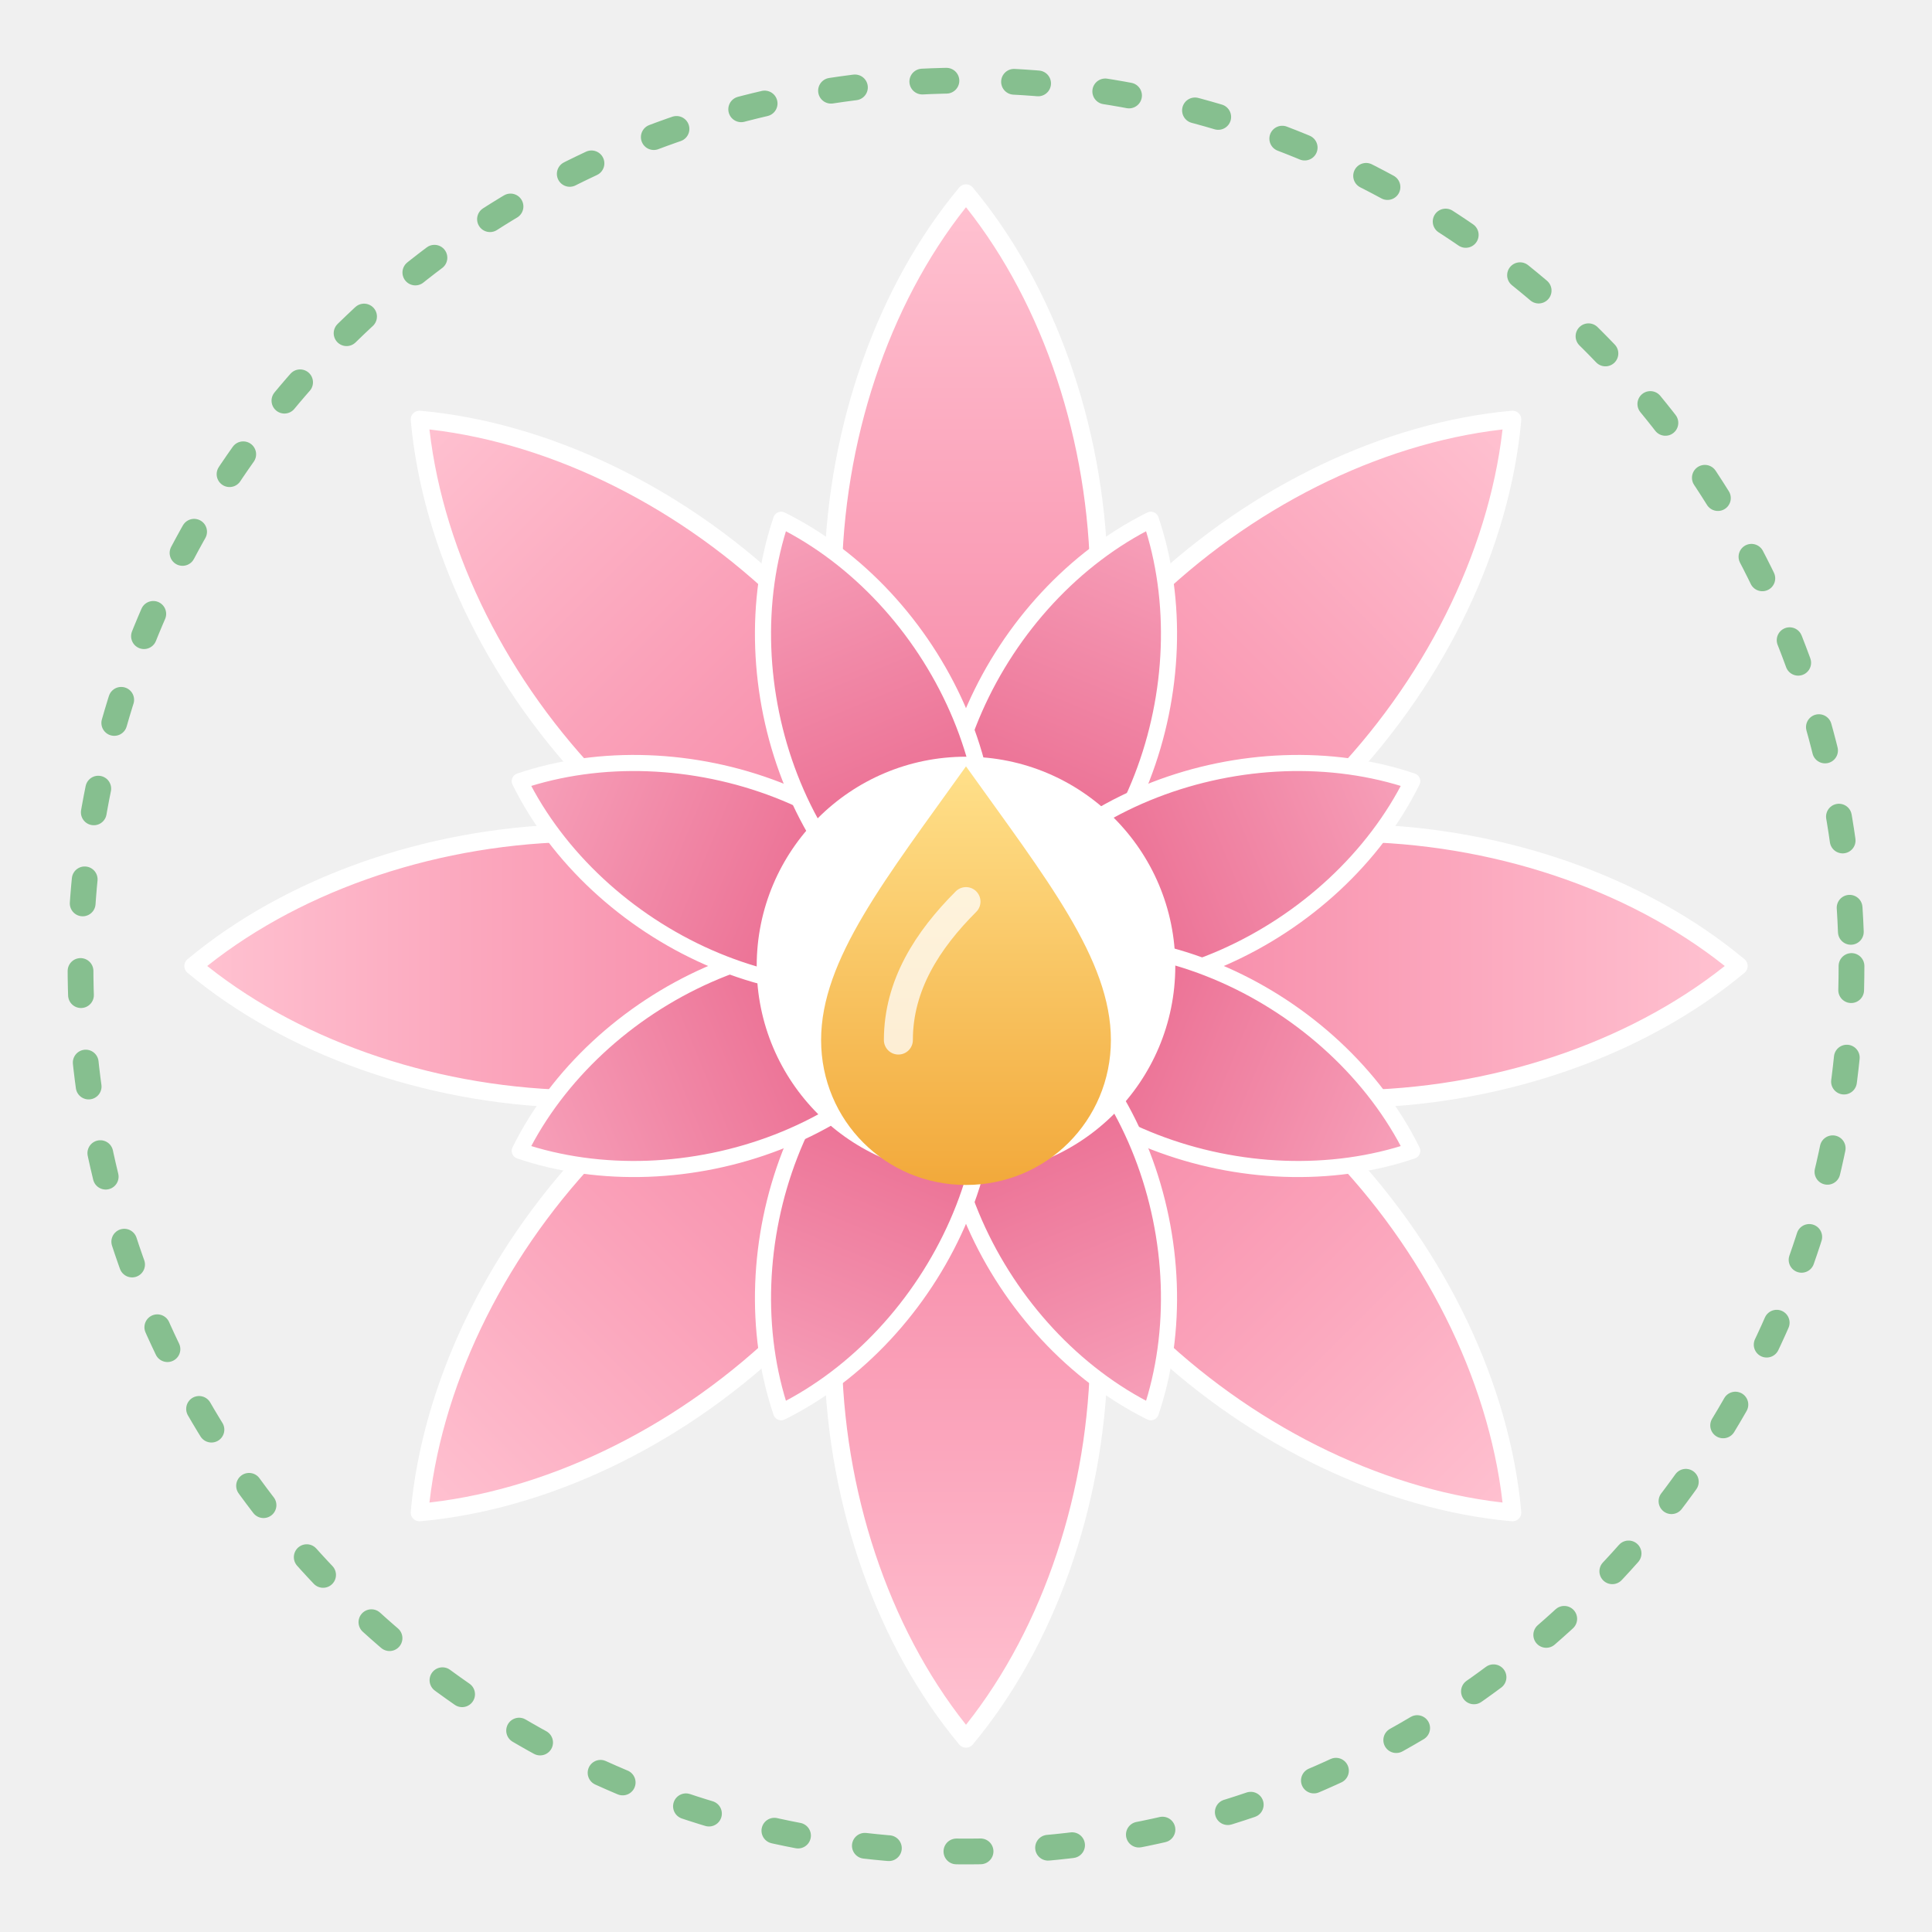
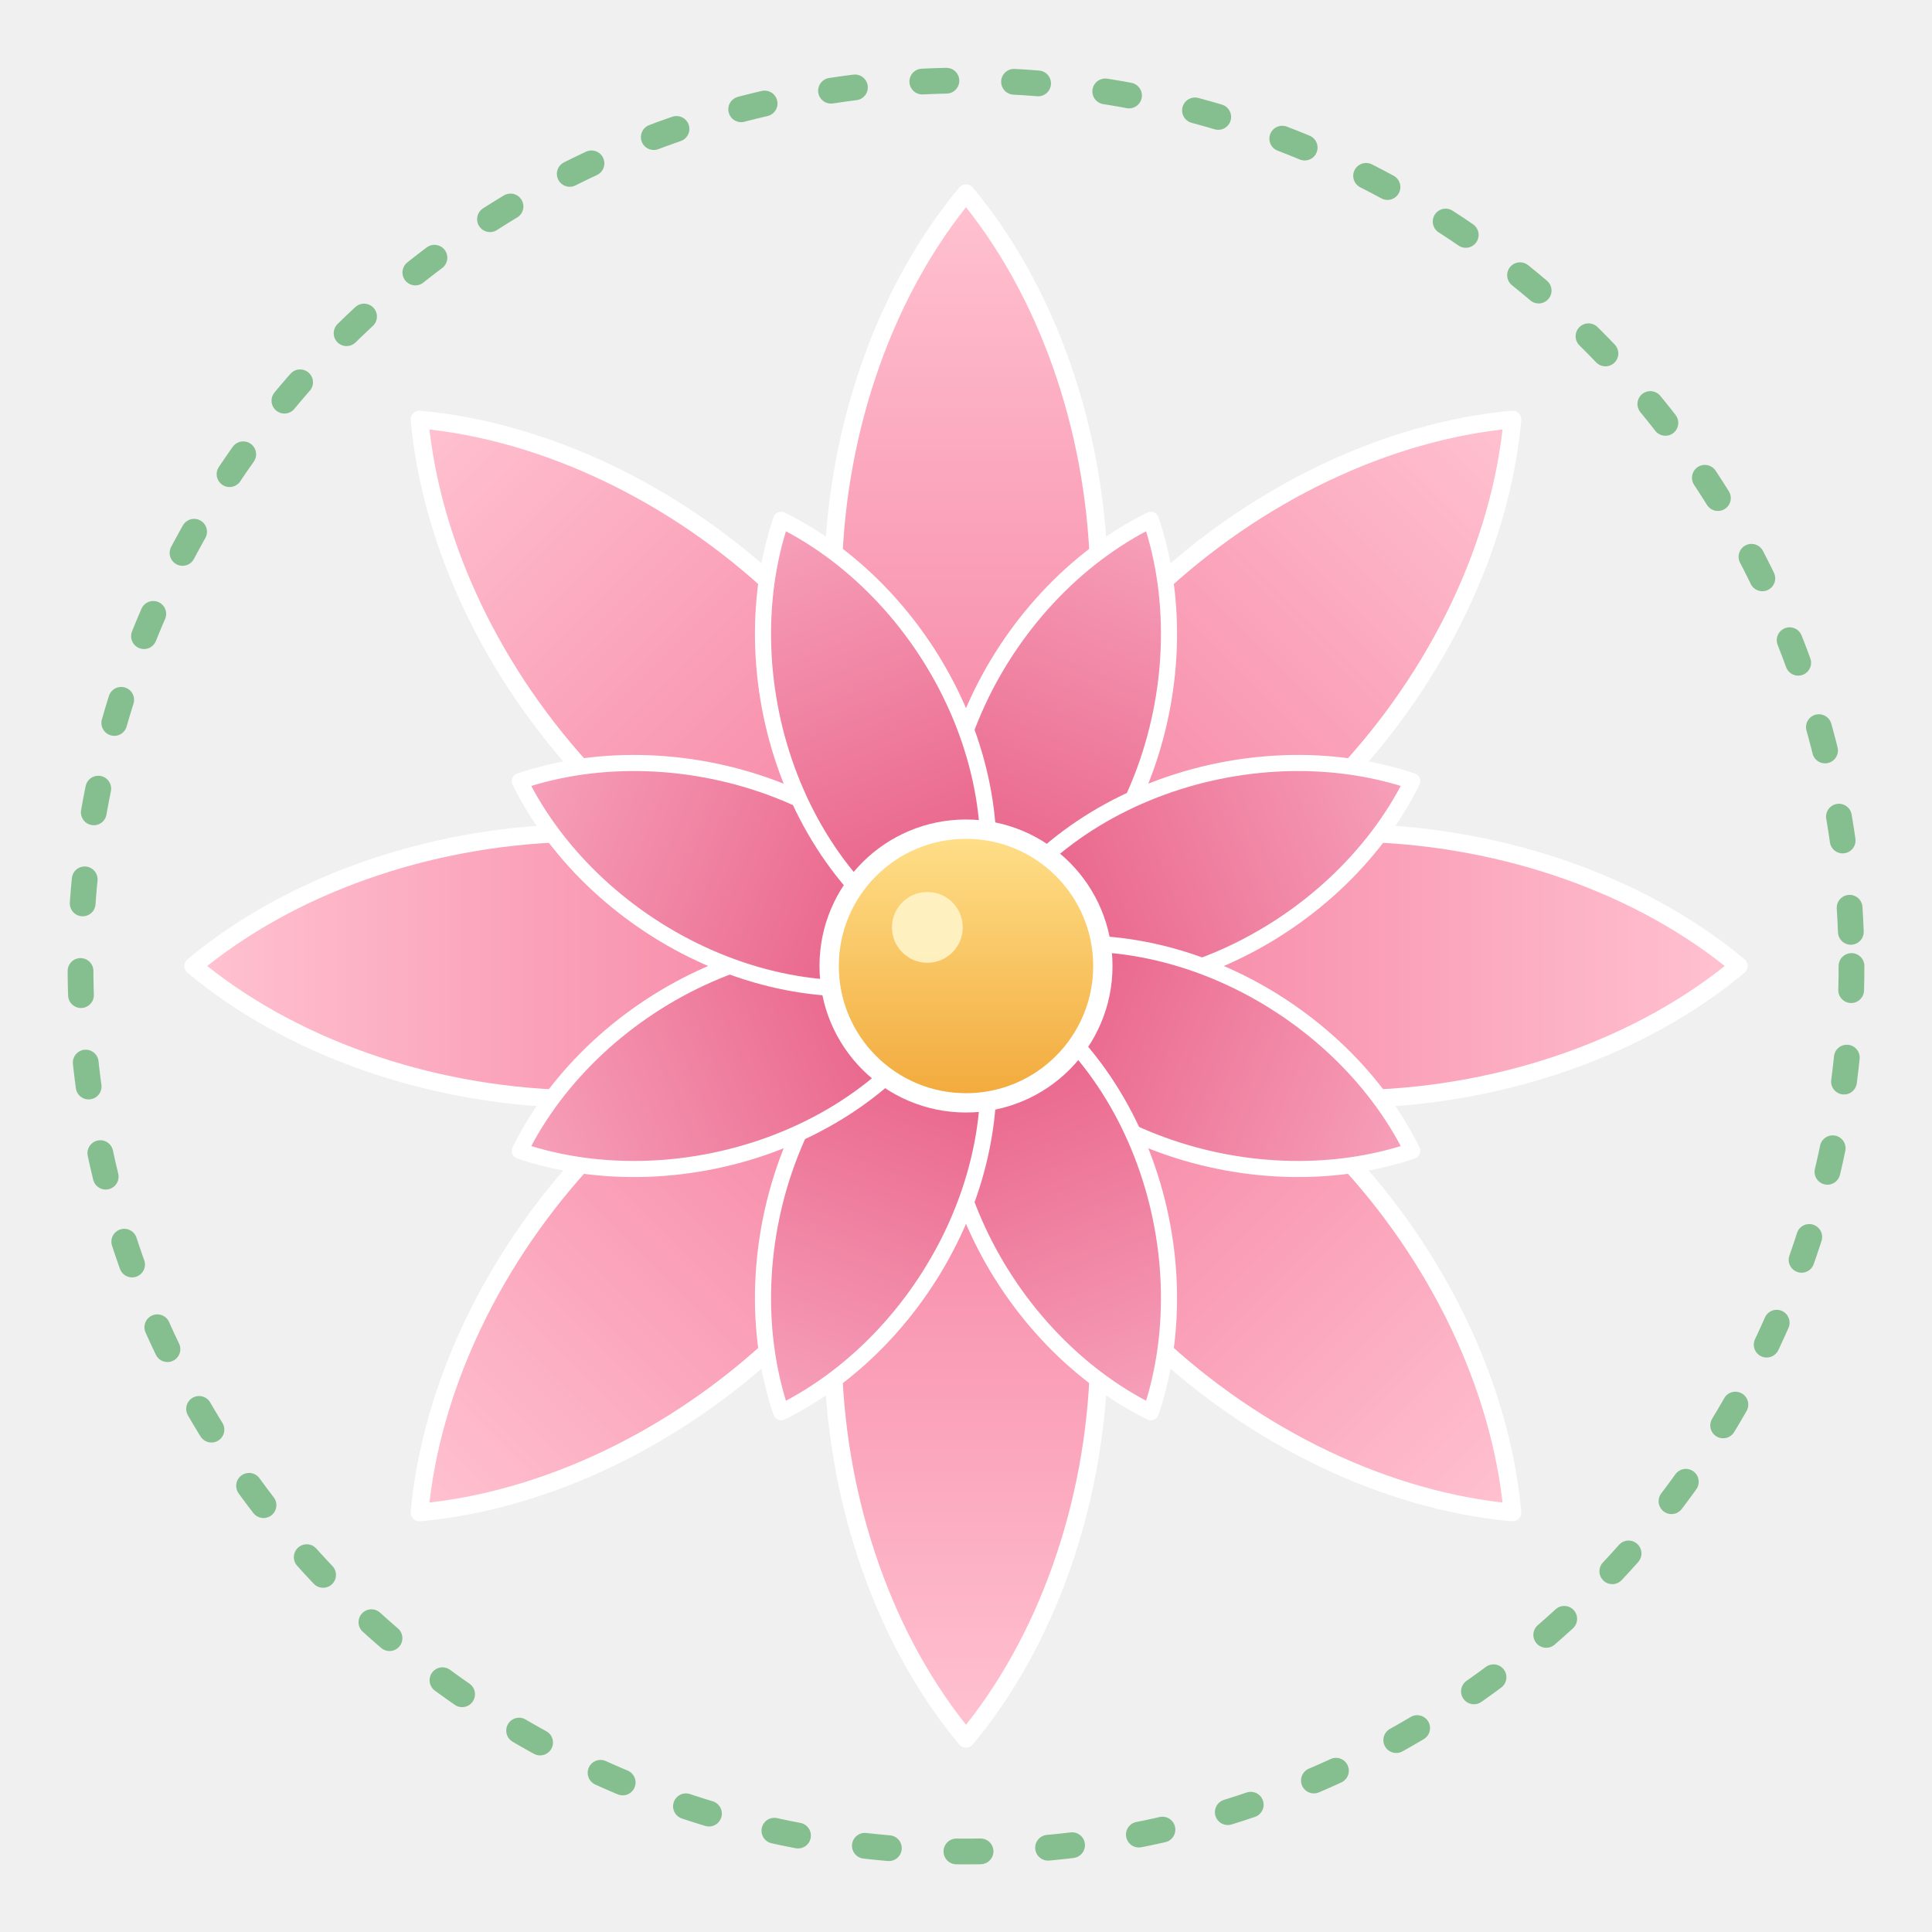
<svg xmlns="http://www.w3.org/2000/svg" viewBox="0 0 120 120">
  <defs>
    <linearGradient id="rose" x1="0" y1="0" x2="0" y2="1">
      <stop offset="0" stop-color="#ffc2d1" />
      <stop offset="1" stop-color="#f4789b" />
    </linearGradient>
    <linearGradient id="roseDeep" x1="0" y1="0" x2="0" y2="1">
      <stop offset="0" stop-color="#f7a1ba" />
      <stop offset="1" stop-color="#e5557f" />
    </linearGradient>
    <linearGradient id="gold" x1="0" y1="0" x2="0" y2="1">
      <stop offset="0" stop-color="#ffe08a" />
      <stop offset="1" stop-color="#f2a93b" />
    </linearGradient>
    <linearGradient id="sand" x1="0" y1="0" x2="0" y2="1">
      <stop offset="0" stop-color="#f7d9a8" />
      <stop offset="1" stop-color="#e9a979" />
    </linearGradient>
  </defs>
  <circle cx="60" cy="60" r="55" fill="none" stroke="#86bf8f" stroke-width="1.6" stroke-dasharray="1.5 4.2" stroke-linecap="round" />
  <path d="M0 0 C -12 -14, -10 -36, 0 -48 C 10 -36, 12 -14, 0 0Z" transform="translate(60 60) rotate(0)" fill="url(#rose)" stroke="#fff" stroke-width="1.1" stroke-linejoin="round" opacity="1" />
  <path d="M0 0 C -12 -14, -10 -36, 0 -48 C 10 -36, 12 -14, 0 0Z" transform="translate(60 60) rotate(45)" fill="url(#rose)" stroke="#fff" stroke-width="1.1" stroke-linejoin="round" opacity="1" />
  <path d="M0 0 C -12 -14, -10 -36, 0 -48 C 10 -36, 12 -14, 0 0Z" transform="translate(60 60) rotate(90)" fill="url(#rose)" stroke="#fff" stroke-width="1.1" stroke-linejoin="round" opacity="1" />
  <path d="M0 0 C -12 -14, -10 -36, 0 -48 C 10 -36, 12 -14, 0 0Z" transform="translate(60 60) rotate(135)" fill="url(#rose)" stroke="#fff" stroke-width="1.1" stroke-linejoin="round" opacity="1" />
  <path d="M0 0 C -12 -14, -10 -36, 0 -48 C 10 -36, 12 -14, 0 0Z" transform="translate(60 60) rotate(180)" fill="url(#rose)" stroke="#fff" stroke-width="1.1" stroke-linejoin="round" opacity="1" />
  <path d="M0 0 C -12 -14, -10 -36, 0 -48 C 10 -36, 12 -14, 0 0Z" transform="translate(60 60) rotate(225)" fill="url(#rose)" stroke="#fff" stroke-width="1.1" stroke-linejoin="round" opacity="1" />
  <path d="M0 0 C -12 -14, -10 -36, 0 -48 C 10 -36, 12 -14, 0 0Z" transform="translate(60 60) rotate(270)" fill="url(#rose)" stroke="#fff" stroke-width="1.1" stroke-linejoin="round" opacity="1" />
  <path d="M0 0 C -12 -14, -10 -36, 0 -48 C 10 -36, 12 -14, 0 0Z" transform="translate(60 60) rotate(315)" fill="url(#rose)" stroke="#fff" stroke-width="1.1" stroke-linejoin="round" opacity="1" />
  <path d="M0 0 C -8 -8, -7 -22, 0 -30 C 7 -22, 8 -8, 0 0Z" transform="translate(60 60) rotate(22.5)" fill="url(#roseDeep)" stroke="#fff" stroke-width="1" stroke-linejoin="round" opacity="1" />
  <path d="M0 0 C -8 -8, -7 -22, 0 -30 C 7 -22, 8 -8, 0 0Z" transform="translate(60 60) rotate(67.5)" fill="url(#roseDeep)" stroke="#fff" stroke-width="1" stroke-linejoin="round" opacity="1" />
  <path d="M0 0 C -8 -8, -7 -22, 0 -30 C 7 -22, 8 -8, 0 0Z" transform="translate(60 60) rotate(112.5)" fill="url(#roseDeep)" stroke="#fff" stroke-width="1" stroke-linejoin="round" opacity="1" />
  <path d="M0 0 C -8 -8, -7 -22, 0 -30 C 7 -22, 8 -8, 0 0Z" transform="translate(60 60) rotate(157.5)" fill="url(#roseDeep)" stroke="#fff" stroke-width="1" stroke-linejoin="round" opacity="1" />
  <path d="M0 0 C -8 -8, -7 -22, 0 -30 C 7 -22, 8 -8, 0 0Z" transform="translate(60 60) rotate(202.5)" fill="url(#roseDeep)" stroke="#fff" stroke-width="1" stroke-linejoin="round" opacity="1" />
  <path d="M0 0 C -8 -8, -7 -22, 0 -30 C 7 -22, 8 -8, 0 0Z" transform="translate(60 60) rotate(247.5)" fill="url(#roseDeep)" stroke="#fff" stroke-width="1" stroke-linejoin="round" opacity="1" />
  <path d="M0 0 C -8 -8, -7 -22, 0 -30 C 7 -22, 8 -8, 0 0Z" transform="translate(60 60) rotate(292.5)" fill="url(#roseDeep)" stroke="#fff" stroke-width="1" stroke-linejoin="round" opacity="1" />
  <path d="M0 0 C -8 -8, -7 -22, 0 -30 C 7 -22, 8 -8, 0 0Z" transform="translate(60 60) rotate(337.5)" fill="url(#roseDeep)" stroke="#fff" stroke-width="1" stroke-linejoin="round" opacity="1" />
-   <circle cx="60" cy="60" r="13" fill="#fff" />
-   <g transform="translate(60 60.6)">
-     <path d="M0 -13 C 5 -6, 9 -1, 9 4 C 9 9, 5 13, 0 13 C -5 13, -9 9, -9 4 C -9 -1, -5 -6, 0 -13Z" fill="url(#gold)" />
-     <path d="M-4.2 4 C -4.2 0.6, -2.4 -2.2, 0 -4.6" fill="none" stroke="#fff" stroke-width="1.8" stroke-linecap="round" opacity=".75" />
-   </g>
+   <circle cx="60" cy="60" r="8.5" fill="url(#gold)" stroke="#fff" stroke-width="1.2" />
+   <circle cx="57.6" cy="57.6" r="2.2" fill="#fff4c9" opacity=".9" />
</svg>
